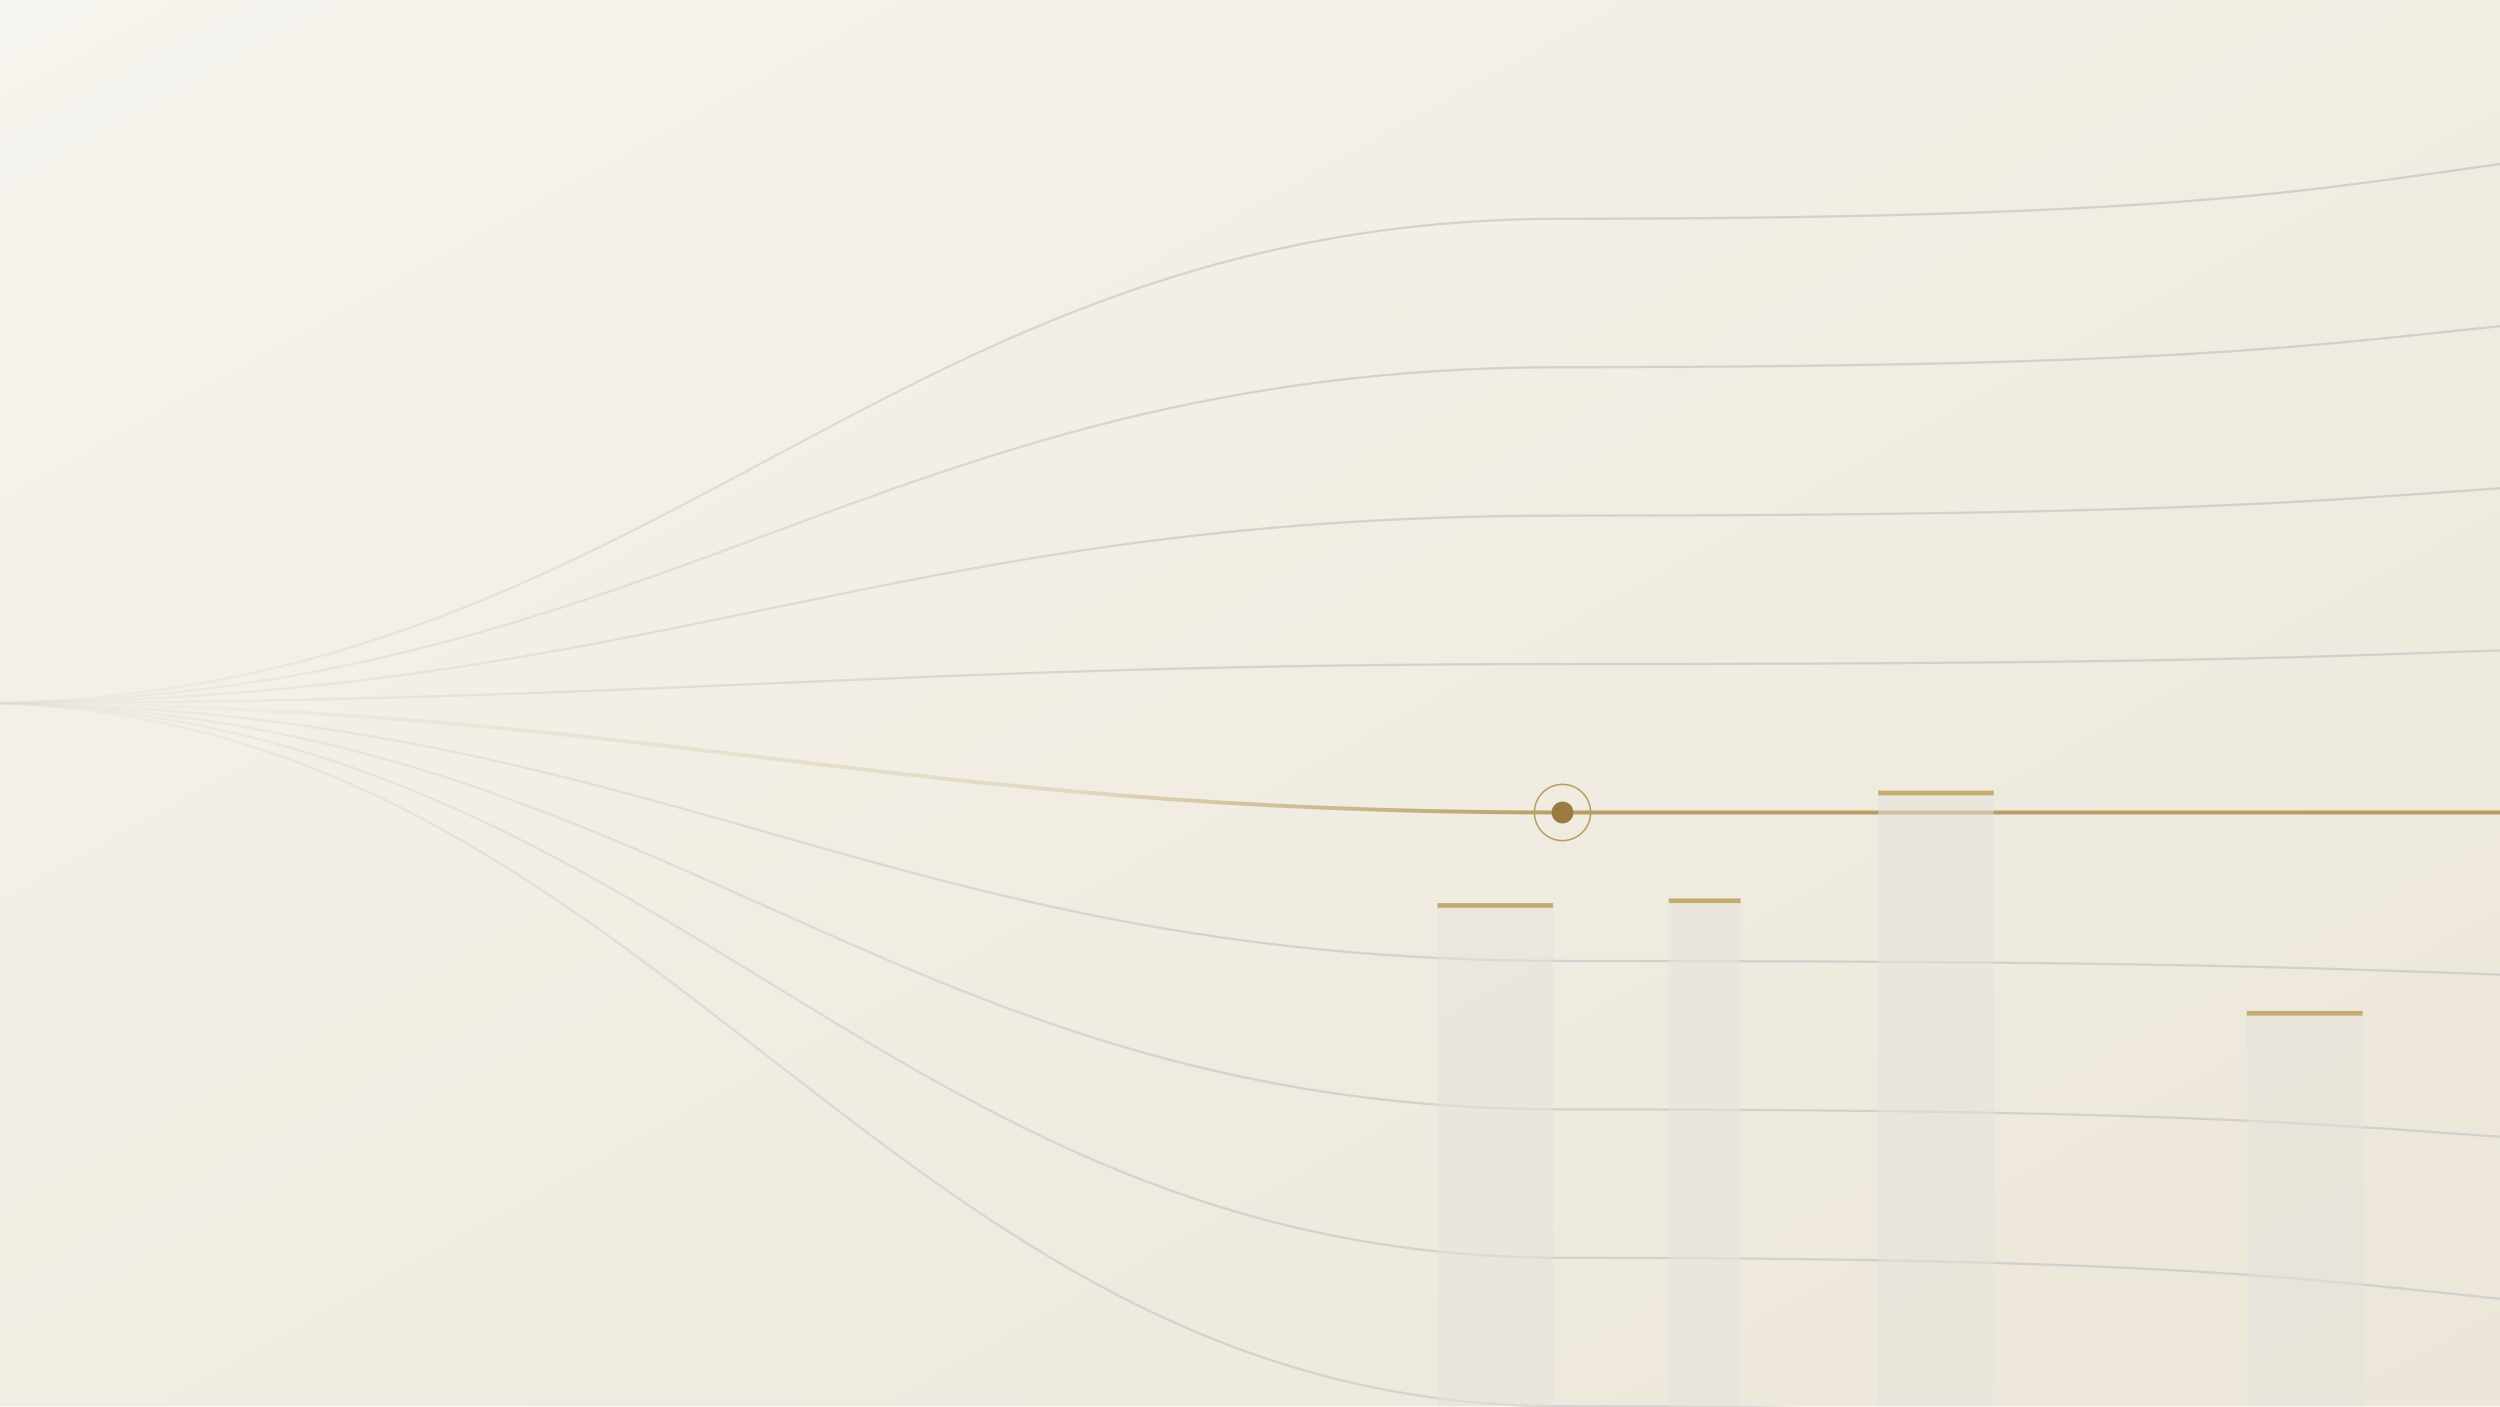
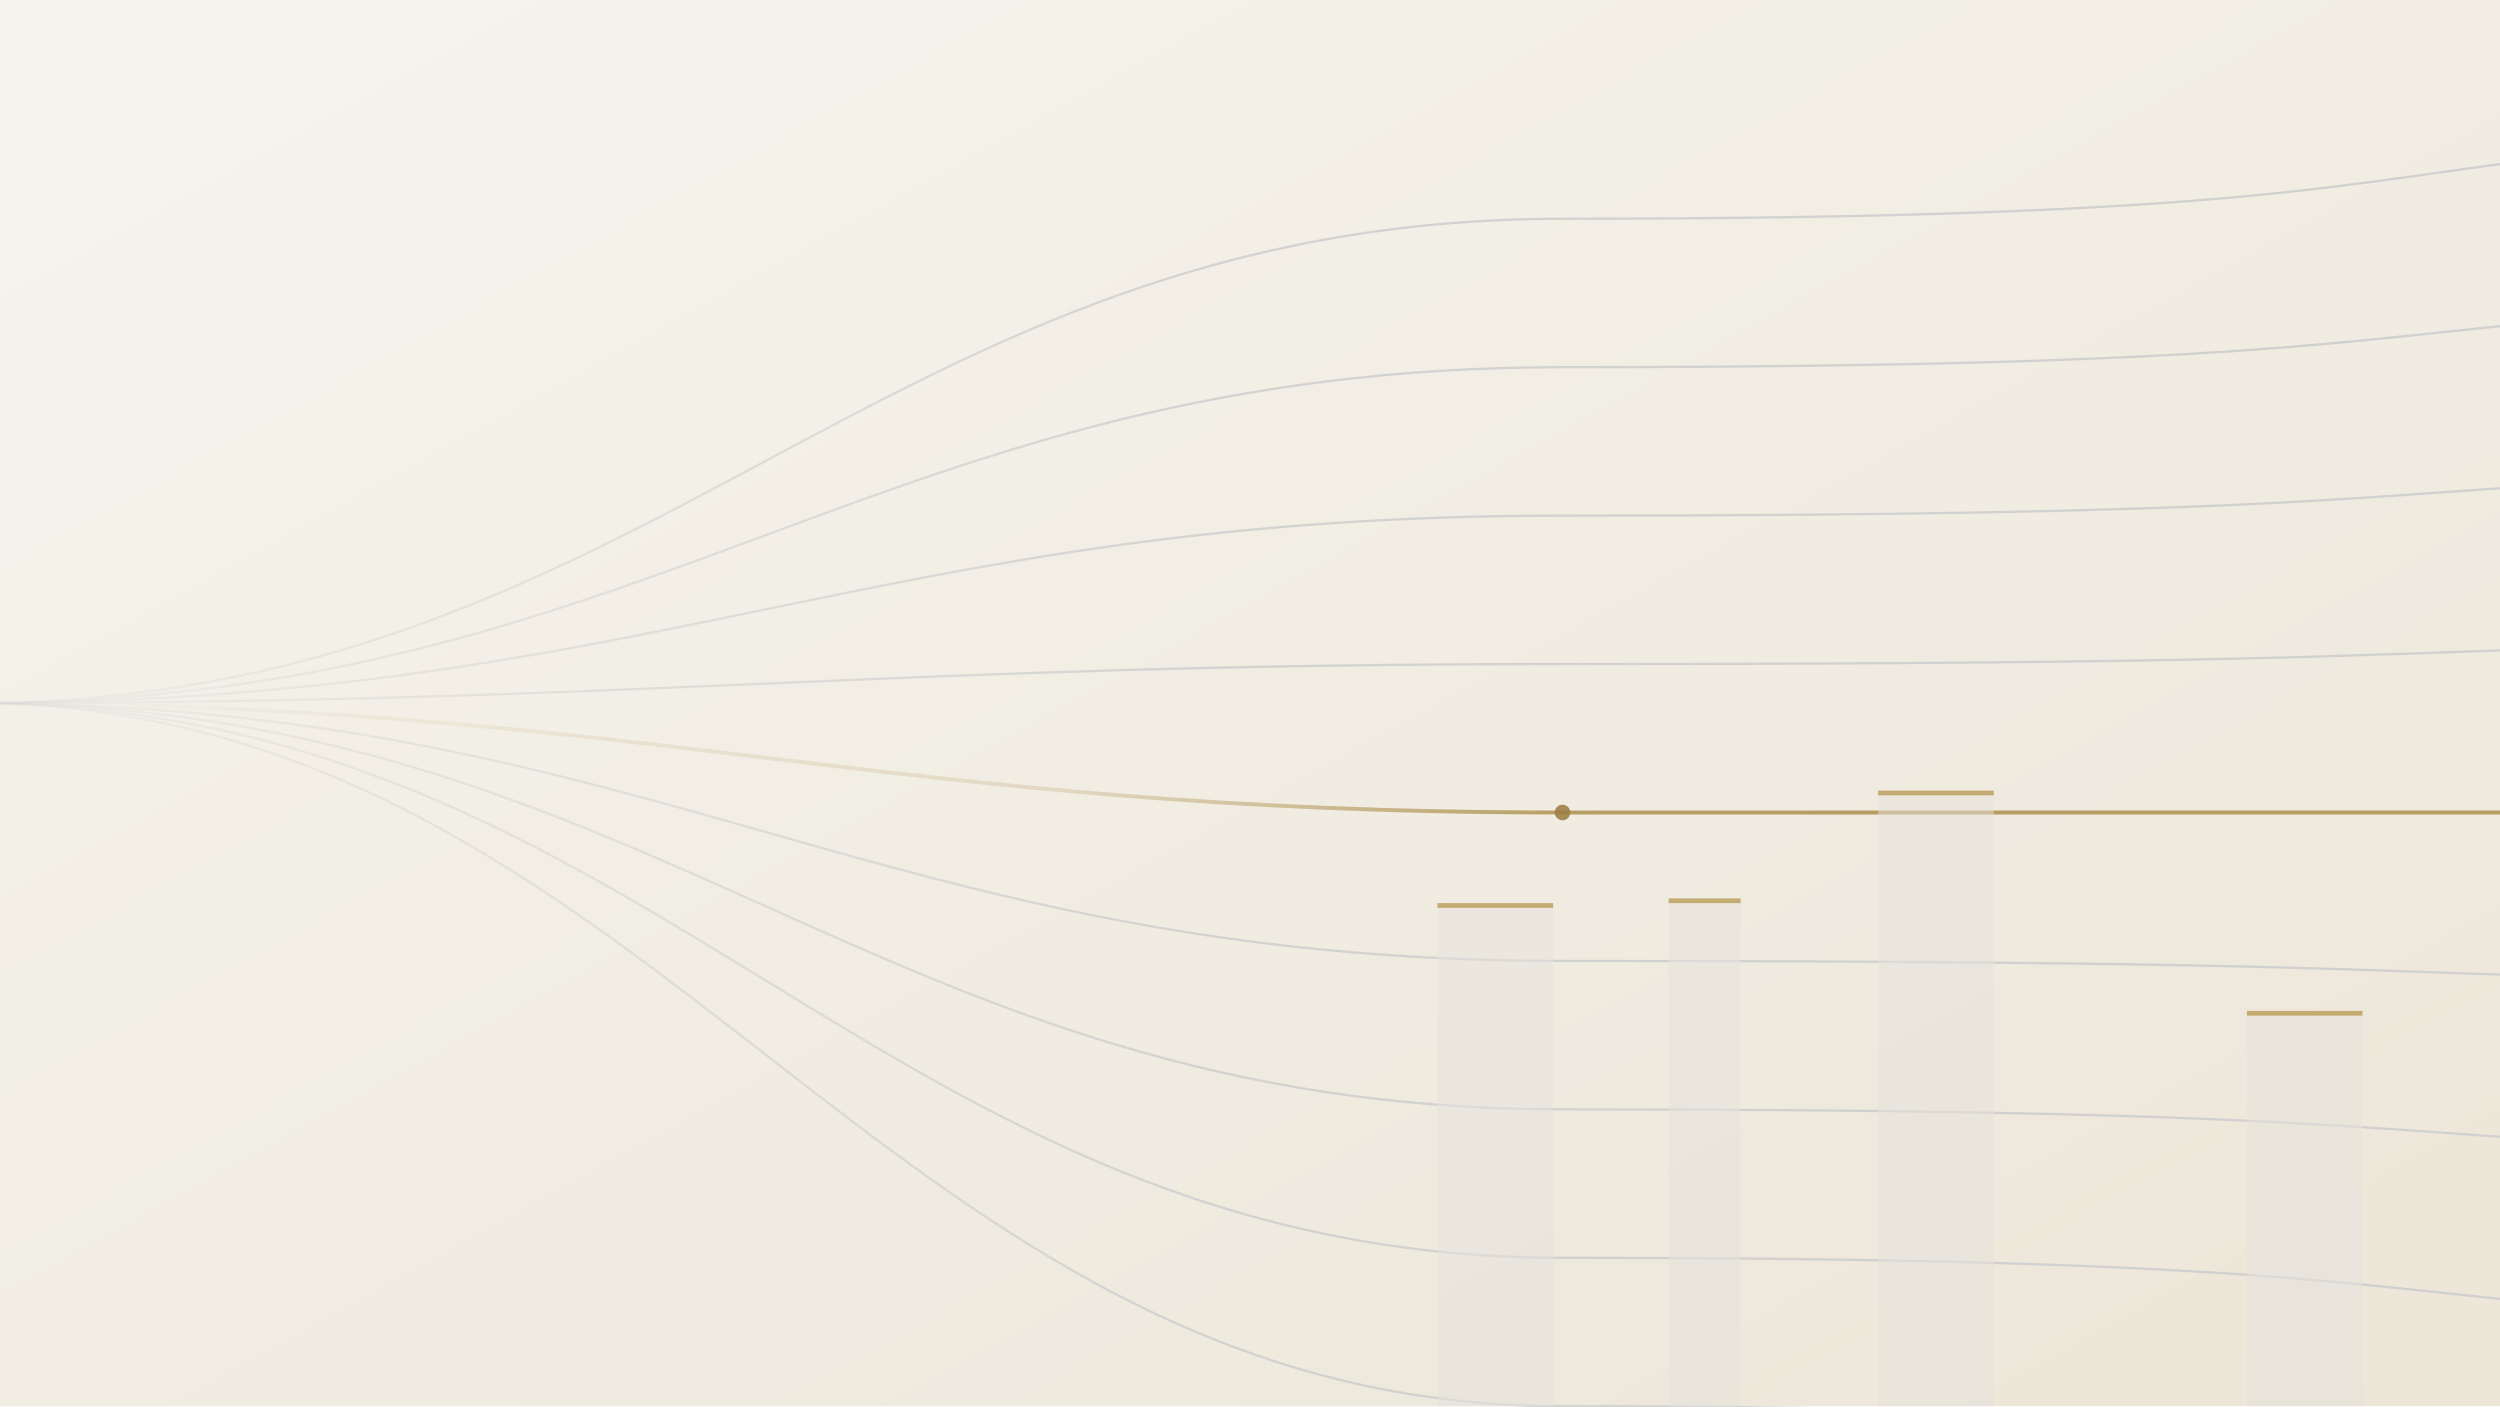
<svg xmlns="http://www.w3.org/2000/svg" viewBox="0 0 1600 900" width="1600" height="900">
  <defs>
    <linearGradient id="g" x1="0" y1="0" x2="1" y2="1">
      <stop offset="0" stop-color="#f6f4ee" />
      <stop offset="1" stop-color="#ece6d8" />
    </linearGradient>
    <linearGradient id="fade" x1="0" y1="0" x2="1" y2="0">
      <stop offset="0" stop-color="#cfd0cf" stop-opacity=".1" />
      <stop offset=".48" stop-color="#cfd0cf" stop-opacity=".9" />
      <stop offset="1" stop-color="#cfd0cf" />
    </linearGradient>
    <linearGradient id="fadeb" x1="0" y1="0" x2="1" y2="0">
      <stop offset="0" stop-color="#b79d62" stop-opacity="0" />
      <stop offset=".42" stop-color="#b79d62" stop-opacity=".25" />
      <stop offset=".62" stop-color="#b79d62" />
    </linearGradient>
  </defs>
  <rect width="1600" height="900" fill="url(#g)" />
  <path d="M-20 450C420 450 560 140 1000 140S1500 116 1640 100" fill="none" stroke="url(#fade)" stroke-width="1.5" />
  <path d="M-20 450C420 450 560 235 1000 235S1500 217 1640 205" fill="none" stroke="url(#fade)" stroke-width="1.5" />
  <path d="M-20 450C420 450 560 330 1000 330S1500 318 1640 310" fill="none" stroke="url(#fade)" stroke-width="1.5" />
  <path d="M-20 450C420 450 560 425 1000 425S1500 419 1640 415" fill="none" stroke="url(#fade)" stroke-width="1.5" />
  <path d="M-20 450C420 450 560 520 1000 520S1500 520 1640 520" fill="none" stroke="url(#fadeb)" stroke-width="2.5" />
  <path d="M-20 450C420 450 560 615 1000 615S1500 621 1640 625" fill="none" stroke="url(#fade)" stroke-width="1.5" />
  <path d="M-20 450C420 450 560 710 1000 710S1500 722 1640 730" fill="none" stroke="url(#fade)" stroke-width="1.5" />
  <path d="M-20 450C420 450 560 805 1000 805S1500 823 1640 835" fill="none" stroke="url(#fade)" stroke-width="1.5" />
  <path d="M-20 450C420 450 560 900 1000 900S1500 924 1640 940" fill="none" stroke="url(#fade)" stroke-width="1.5" />
  <rect x="920" y="578" width="74" height="322" fill="#e6e3dc" fill-opacity=".5" />
  <rect x="920" y="578" width="74" height="3" fill="#c4ab72" />
  <rect x="1068" y="575" width="46" height="325" fill="#e6e3dc" fill-opacity=".5" />
  <rect x="1068" y="575" width="46" height="3" fill="#c4ab72" />
  <rect x="1202" y="506" width="74" height="394" fill="#e6e3dc" fill-opacity=".5" />
  <rect x="1202" y="506" width="74" height="3" fill="#c4ab72" />
  <rect x="1438" y="647" width="74" height="253" fill="#e6e3dc" fill-opacity=".5" />
  <rect x="1438" y="647" width="74" height="3" fill="#c4ab72" />
-   <circle cx="1000" cy="520" r="7" fill="#9a7b3f" />
-   <circle cx="1000" cy="520" r="18" fill="none" stroke="#b79d62" />
+   <circle cx="1000" cy="520" r="5" fill="#9a7b3f" opacity=".85" />
</svg>
